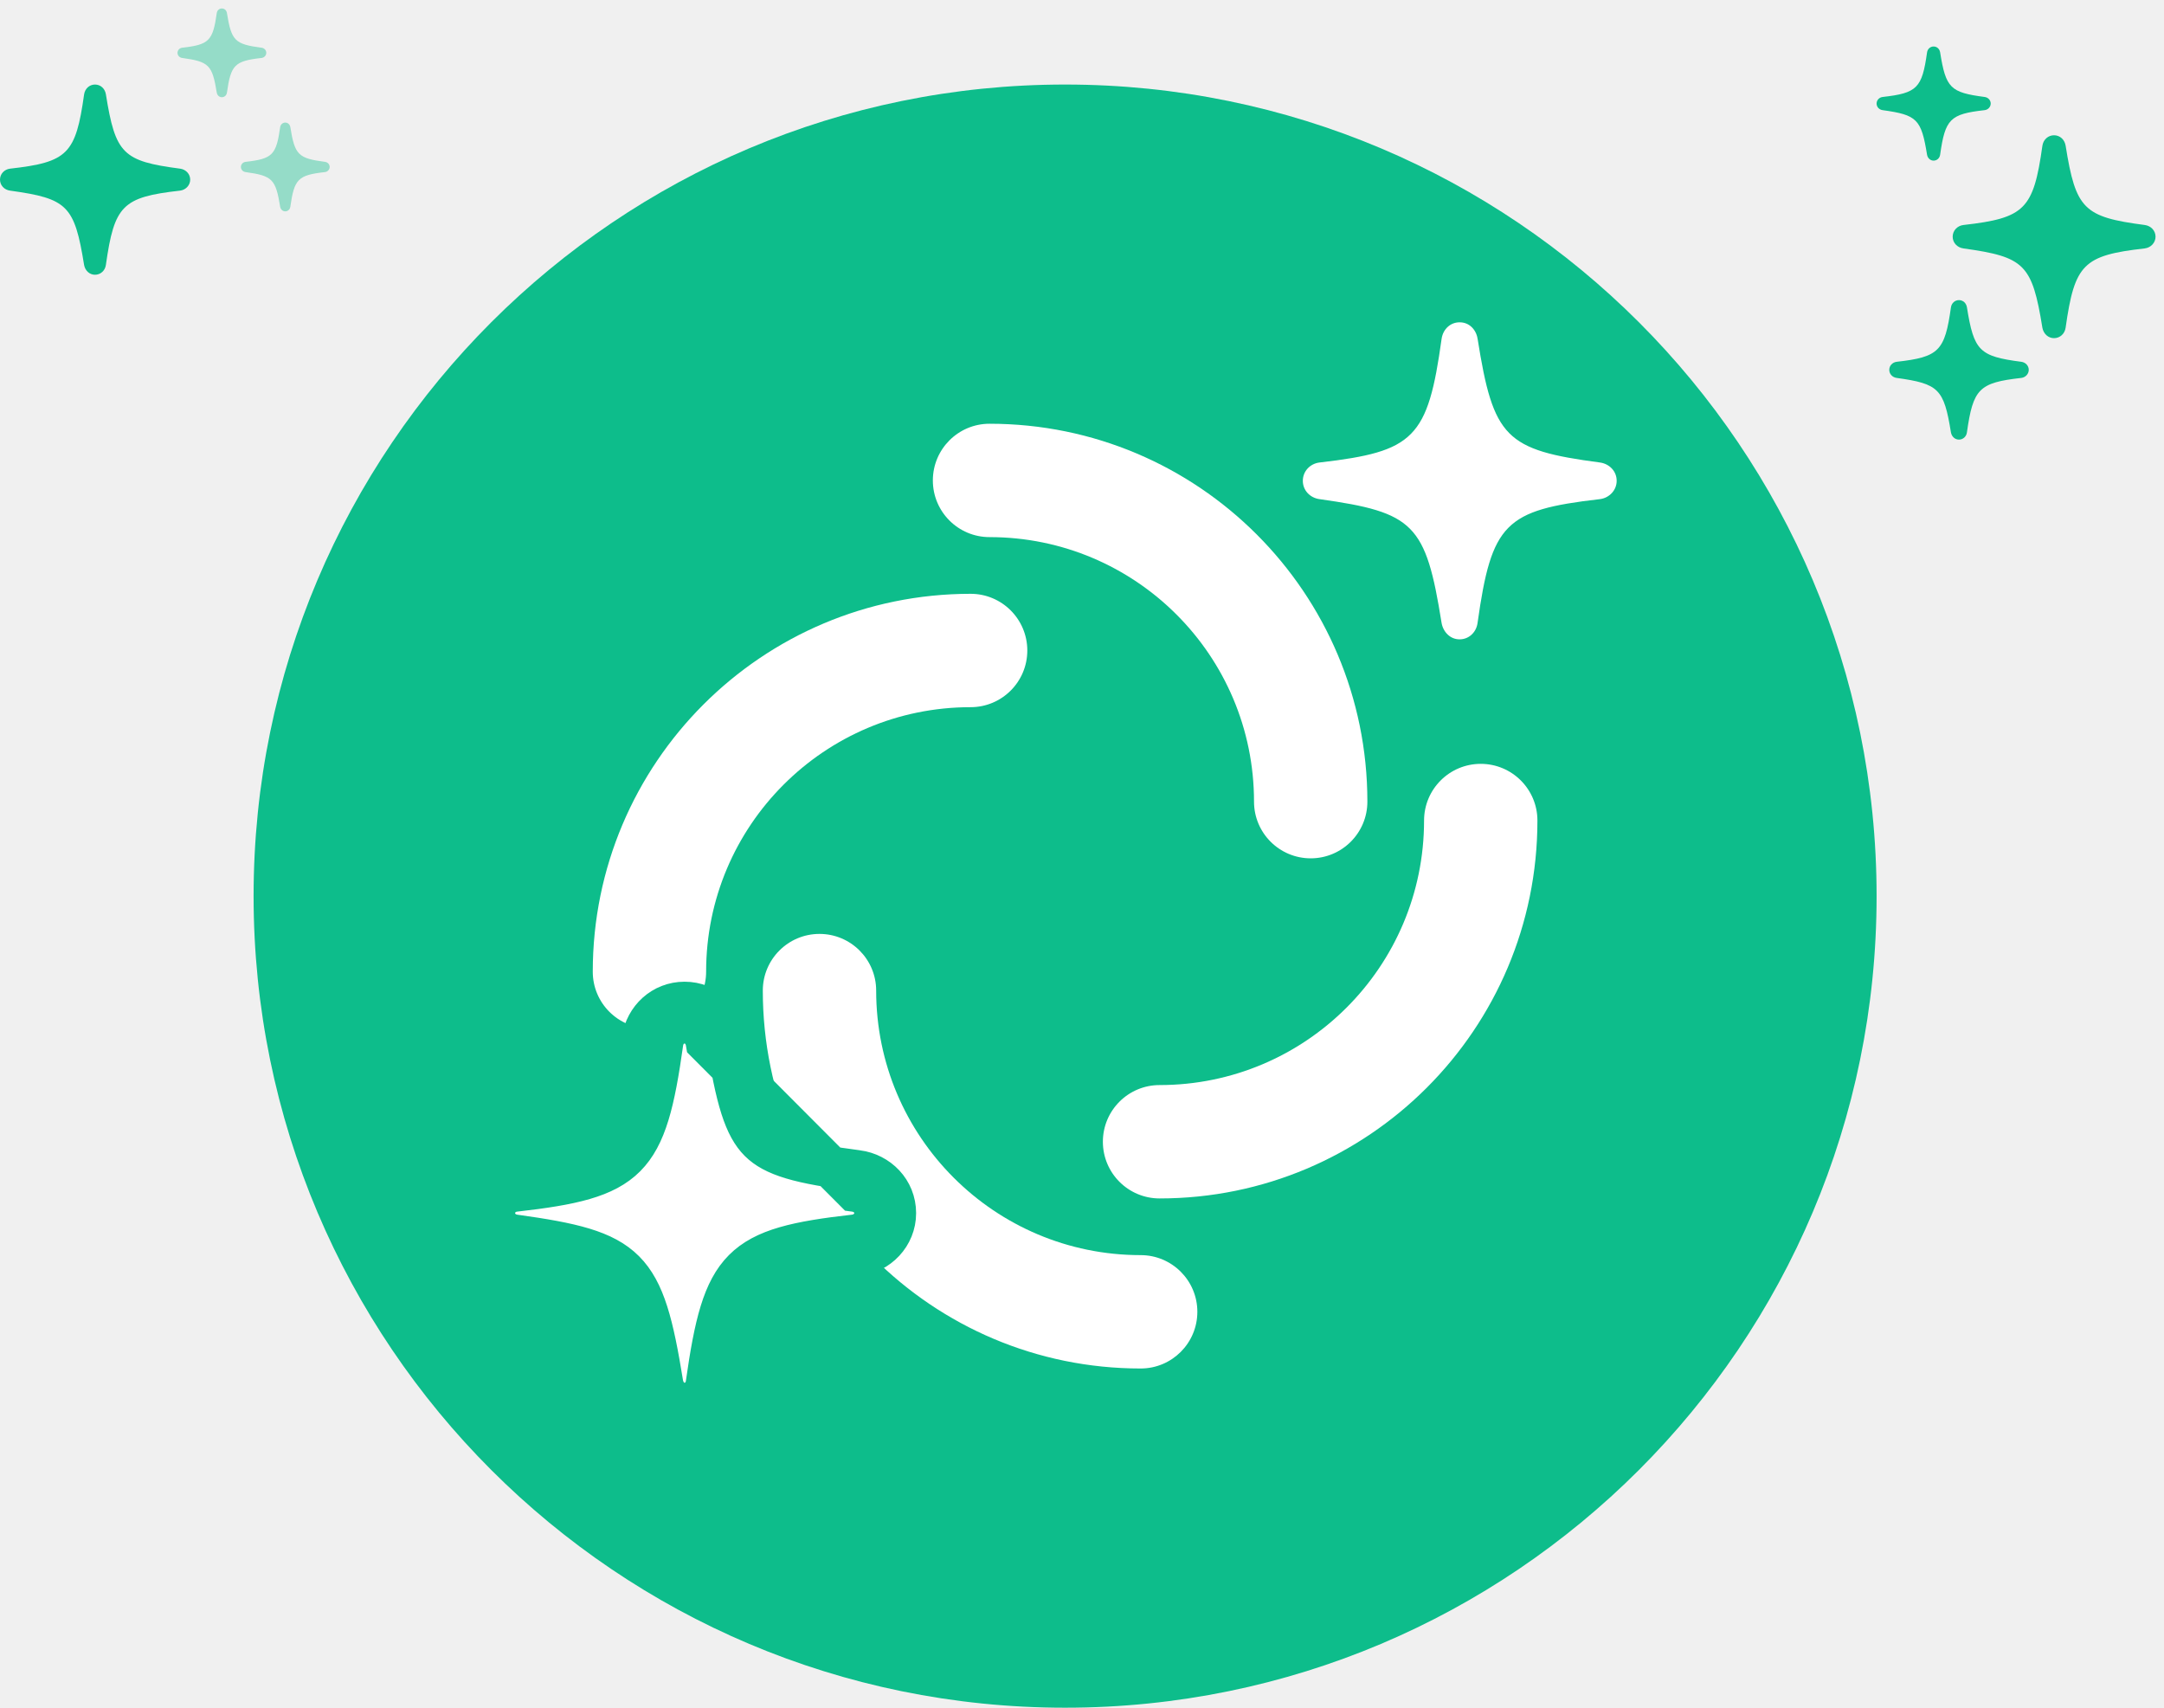
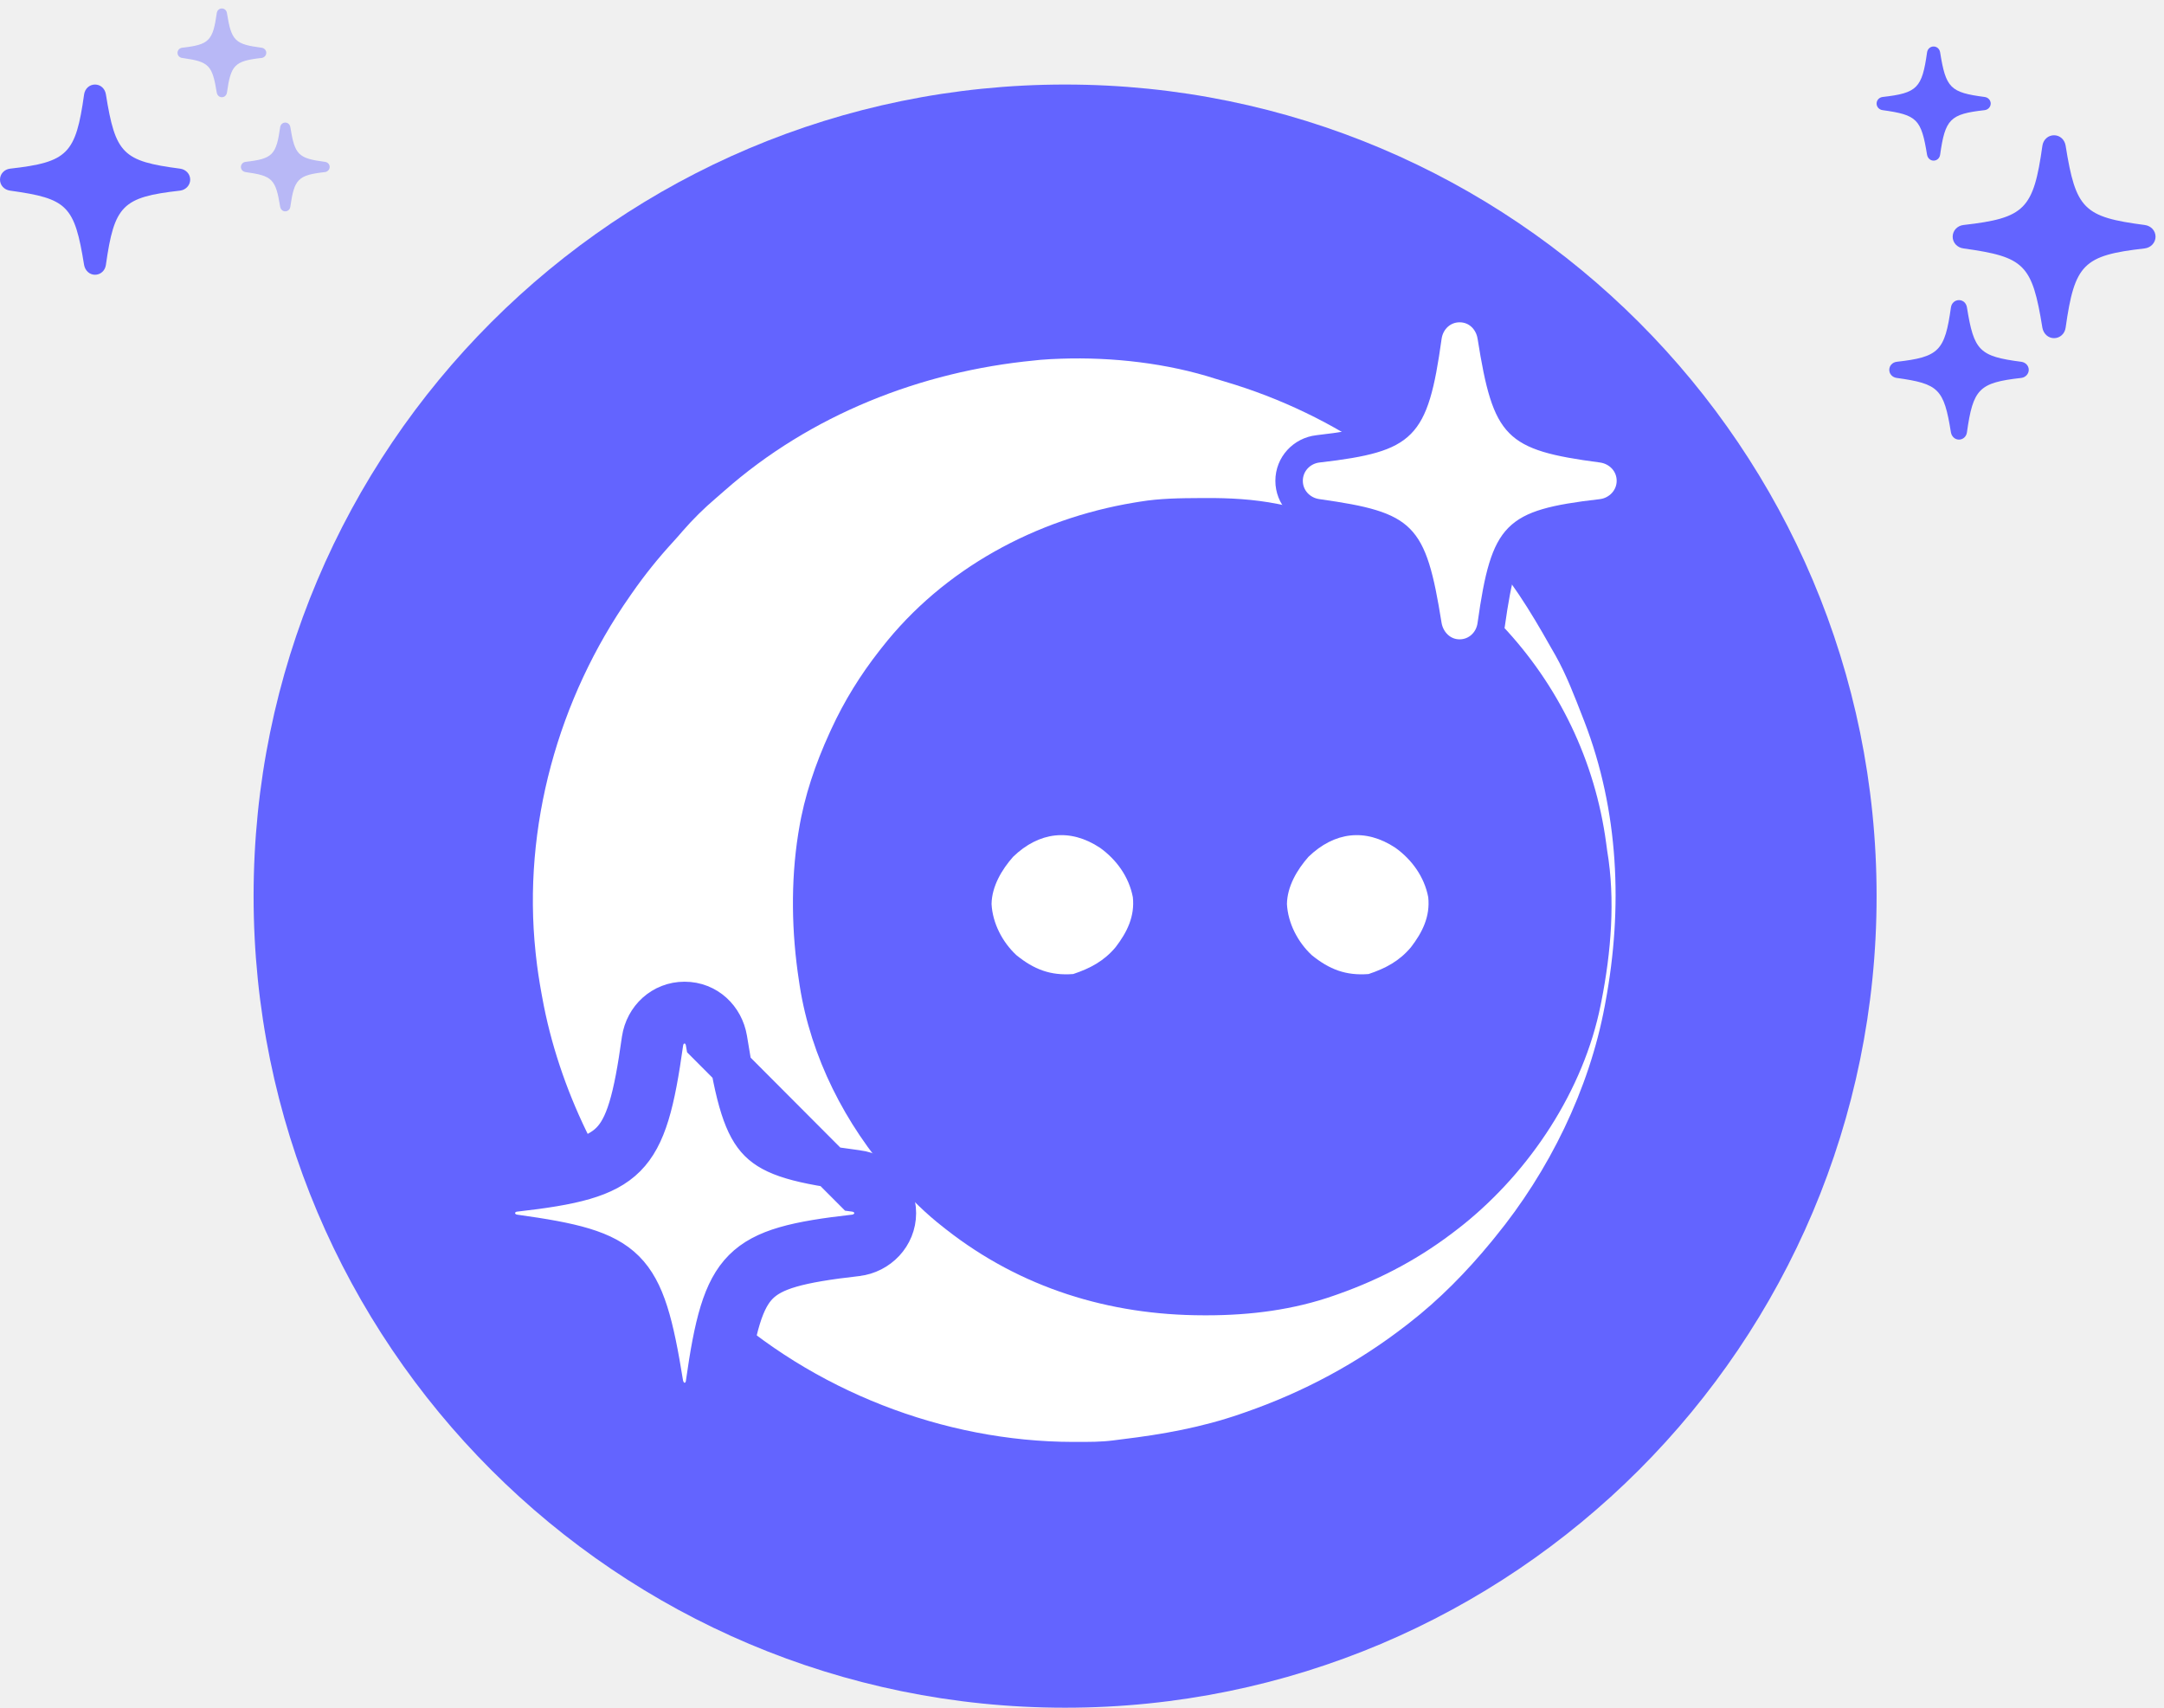
<svg xmlns="http://www.w3.org/2000/svg" width="128" height="101" viewBox="0 0 128 101" fill="none">
-   <rect x="15" y="5" width="96" height="96" rx="48" fill="#0DBD8B" />
-   <path fill-rule="evenodd" clip-rule="evenodd" d="M55.178 28.415C55.178 26.564 56.678 25.062 58.53 25.062C70.874 25.062 80.88 35.069 80.88 47.413C80.88 49.264 79.379 50.765 77.528 50.765C75.676 50.765 74.175 49.264 74.175 47.413C74.175 38.772 67.171 31.767 58.53 31.767C56.678 31.767 55.178 30.267 55.178 28.415Z" fill="white" />
-   <path fill-rule="evenodd" clip-rule="evenodd" d="M70.823 77.585C70.823 79.436 69.322 80.938 67.47 80.938C55.126 80.938 45.12 70.931 45.12 58.587C45.12 56.736 46.621 55.235 48.472 55.235C50.324 55.235 51.825 56.736 51.825 58.587C51.825 67.228 58.83 74.233 67.47 74.233C69.322 74.233 70.823 75.734 70.823 77.585Z" fill="white" />
-   <path fill-rule="evenodd" clip-rule="evenodd" d="M38.415 60.823C36.563 60.823 35.062 59.322 35.062 57.47C35.062 45.127 45.069 35.12 57.413 35.12C59.264 35.12 60.765 36.621 60.765 38.473C60.765 40.324 59.264 41.825 57.413 41.825C48.772 41.825 41.767 48.83 41.767 57.47C41.767 59.322 40.267 60.823 38.415 60.823Z" fill="white" />
-   <path fill-rule="evenodd" clip-rule="evenodd" d="M87.585 45.177C89.436 45.177 90.938 46.678 90.938 48.53C90.938 60.873 80.931 70.88 68.588 70.88C66.736 70.88 65.235 69.379 65.235 67.527C65.235 65.676 66.736 64.175 68.588 64.175C77.228 64.175 84.233 57.17 84.233 48.53C84.233 46.678 85.734 45.177 87.585 45.177Z" fill="white" />
-   <path d="M30.446 73.05C37.222 73.993 38.061 74.798 39.2 81.85C39.327 82.528 39.856 83 40.489 83C41.144 83 41.685 82.517 41.777 81.838C42.778 74.787 43.732 73.821 50.542 73.05C51.232 72.969 51.75 72.406 51.75 71.75C51.75 71.083 51.244 70.542 50.554 70.45L41.777 61.65C41.662 60.972 41.144 60.5 40.489 60.5C39.844 60.5 39.304 60.972 39.2 61.662C38.211 68.713 37.256 69.679 30.446 70.45C29.756 70.531 29.25 71.083 29.25 71.75C29.25 72.406 29.745 72.958 30.446 73.05ZM30.446 73.05L30.278 74.257C30.28 74.257 30.281 74.257 30.282 74.257M30.446 73.05L30.288 74.258C30.286 74.258 30.284 74.258 30.282 74.257M30.282 74.257C31.972 74.493 33.21 74.71 34.158 74.997C35.09 75.28 35.663 75.609 36.075 76.02C36.489 76.435 36.833 77.028 37.144 78.003C37.458 78.99 37.713 80.284 37.997 82.044L37.999 82.059L38.002 82.073C38.222 83.254 39.196 84.219 40.489 84.219C41.783 84.219 42.812 83.256 42.984 82.006C43.233 80.251 43.47 78.952 43.776 77.957C44.078 76.974 44.425 76.37 44.844 75.949C45.711 75.08 47.197 74.655 50.679 74.261L50.683 74.26C51.945 74.113 52.969 73.066 52.969 71.75C52.969 70.414 51.951 69.407 50.715 69.242L50.712 69.242C49.022 69.021 47.782 68.811 46.833 68.526C45.901 68.246 45.324 67.916 44.91 67.501C44.492 67.082 44.144 66.484 43.832 65.505C43.516 64.514 43.261 63.217 42.98 61.458L42.98 61.458L42.978 61.447C42.775 60.246 41.802 59.281 40.489 59.281C39.203 59.281 38.182 60.233 37.995 61.481L37.995 61.481L37.993 61.492C37.747 63.249 37.512 64.549 37.207 65.545C36.907 66.527 36.561 67.131 36.142 67.552C35.278 68.42 33.792 68.845 30.309 69.239L30.309 69.239L30.305 69.24C29.035 69.388 28.031 70.43 28.031 71.75C28.031 73.058 29.02 74.089 30.282 74.257Z" fill="white" stroke="#0DBD8B" stroke-width="2.438" />
-   <path d="M94.721 30.328L94.724 30.328C95.68 30.215 96.438 29.418 96.438 28.438C96.438 27.442 95.686 26.676 94.746 26.549L94.744 26.549C93.35 26.365 92.314 26.188 91.515 25.946C90.728 25.707 90.22 25.42 89.848 25.043C89.473 24.664 89.173 24.132 88.91 23.297C88.644 22.455 88.432 21.361 88.2 19.894L88.2 19.894L88.198 19.887C88.046 18.979 87.32 18.25 86.334 18.25C85.369 18.25 84.608 18.97 84.468 19.911L84.468 19.911L84.467 19.919C84.263 21.384 84.068 22.482 83.811 23.328C83.557 24.166 83.259 24.703 82.882 25.085C82.114 25.865 80.817 26.22 77.957 26.547L77.957 26.547L77.954 26.547C76.993 26.661 76.25 27.453 76.25 28.438C76.25 29.412 76.98 30.197 77.939 30.326C79.334 30.522 80.368 30.704 81.166 30.949C81.952 31.19 82.457 31.476 82.826 31.85C83.198 32.226 83.496 32.753 83.758 33.584C84.023 34.423 84.234 35.515 84.469 36.982L84.471 36.992L84.472 37.001C84.638 37.896 85.366 38.625 86.334 38.625C87.308 38.625 88.074 37.896 88.202 36.955C88.408 35.492 88.605 34.394 88.863 33.548C89.118 32.71 89.417 32.172 89.794 31.79C90.564 31.01 91.861 30.655 94.721 30.328Z" fill="white" stroke="#0DBD8B" stroke-width="1.625" />
-   <path d="M121.494 20C121.844 20 122.132 19.742 122.181 19.38C122.715 15.62 123.224 15.104 126.856 14.693C127.224 14.65 127.5 14.35 127.5 14C127.5 13.644 127.23 13.356 126.862 13.307C123.248 12.834 122.782 12.374 122.181 8.614C122.12 8.252 121.844 8 121.494 8C121.15 8 120.862 8.252 120.807 8.62C120.279 12.38 119.77 12.896 116.138 13.307C115.77 13.35 115.5 13.644 115.5 14C115.5 14.35 115.764 14.644 116.138 14.693C119.752 15.196 120.199 15.626 120.807 19.387C120.874 19.748 121.156 20 121.494 20Z" fill="#0DBD8B" />
-   <path d="M114.372 9.5C114.568 9.5 114.73 9.355 114.758 9.151C115.058 7.036 115.345 6.746 117.388 6.515C117.595 6.491 117.75 6.322 117.75 6.125C117.75 5.925 117.598 5.763 117.391 5.735C115.359 5.469 115.096 5.211 114.758 3.095C114.724 2.891 114.568 2.75 114.372 2.75C114.178 2.75 114.016 2.891 113.985 3.099C113.688 5.214 113.402 5.504 111.359 5.735C111.152 5.759 111 5.925 111 6.125C111 6.322 111.148 6.487 111.359 6.515C113.391 6.798 113.643 7.039 113.985 9.155C114.023 9.359 114.182 9.5 114.372 9.5Z" fill="#0DBD8B" />
-   <path d="M115.871 26C116.111 26 116.309 25.823 116.343 25.574C116.71 22.988 117.06 22.634 119.557 22.352C119.81 22.322 120 22.115 120 21.875C120 21.63 119.814 21.432 119.561 21.398C117.077 21.074 116.757 20.757 116.343 18.172C116.301 17.923 116.111 17.75 115.871 17.75C115.635 17.75 115.436 17.923 115.398 18.176C115.036 20.762 114.686 21.116 112.189 21.398C111.936 21.428 111.75 21.63 111.75 21.875C111.75 22.115 111.931 22.318 112.189 22.352C114.673 22.698 114.981 22.993 115.398 25.578C115.445 25.827 115.639 26 115.871 26Z" fill="#0DBD8B" />
-   <path d="M5.619 16.25C5.947 16.25 6.217 16.008 6.263 15.669C6.764 12.143 7.241 11.66 10.646 11.275C10.991 11.235 11.25 10.953 11.25 10.625C11.25 10.291 10.997 10.021 10.652 9.975C7.264 9.532 6.827 9.101 6.263 5.575C6.206 5.236 5.947 5 5.619 5C5.297 5 5.027 5.236 4.975 5.581C4.48 9.107 4.003 9.59 0.598 9.975C0.253 10.015 0 10.291 0 10.625C0 10.953 0.247 11.229 0.598 11.275C3.986 11.746 4.406 12.149 4.975 15.675C5.038 16.014 5.303 16.25 5.619 16.25Z" fill="#0DBD8B" />
-   <path opacity="0.4" d="M13.122 5.75C13.275 5.75 13.402 5.637 13.423 5.479C13.656 3.834 13.879 3.608 15.468 3.428C15.629 3.41 15.75 3.278 15.75 3.125C15.75 2.969 15.632 2.843 15.471 2.822C13.89 2.615 13.686 2.414 13.423 0.768C13.396 0.61 13.275 0.5 13.122 0.5C12.972 0.5 12.846 0.61 12.822 0.771C12.591 2.416 12.368 2.642 10.779 2.822C10.618 2.84 10.5 2.969 10.5 3.125C10.5 3.278 10.615 3.407 10.779 3.428C12.36 3.648 12.556 3.836 12.822 5.482C12.851 5.64 12.975 5.75 13.122 5.75Z" fill="#0DBD8B" />
-   <path opacity="0.4" d="M16.872 12.5C17.025 12.5 17.151 12.387 17.173 12.229C17.406 10.584 17.629 10.358 19.218 10.178C19.379 10.159 19.5 10.028 19.5 9.875C19.5 9.719 19.382 9.593 19.221 9.572C17.64 9.365 17.436 9.164 17.173 7.518C17.146 7.36 17.025 7.25 16.872 7.25C16.722 7.25 16.596 7.36 16.572 7.521C16.341 9.166 16.118 9.392 14.529 9.572C14.368 9.59 14.25 9.719 14.25 9.875C14.25 10.028 14.365 10.157 14.529 10.178C16.11 10.398 16.306 10.586 16.572 12.232C16.601 12.39 16.725 12.5 16.872 12.5Z" fill="#0DBD8B" />
+   <rect x="15" y="5" width="96" height="96" rx="48" fill="#6364ff" />
+   <svg x="15" y="5" width="96" height="96" viewBox="0 0 1000 1000">
+     <path d="M0 0 C31.54 -1.063 65.443 2.742 95.51 12.479 C97.377 13.075 99.258 13.627 101.139 14.177 C135.181 24.248 167.38 39.736 196.452 60.099 C196.992 60.47 197.532 60.842 198.088 61.225 C206.994 67.356 215.338 73.955 223.452 81.099 C224.291 81.837 225.13 82.576 225.995 83.337 C228.499 85.571 230.978 87.831 233.452 90.099 C234.005 90.602 234.559 91.105 235.129 91.624 C247.815 103.161 247.815 103.161 252.713 109.056 C254.863 111.583 257.163 113.946 259.452 116.349 C276.178 134.329 289.22 155.604 301.219 176.916 C302.31 178.847 303.419 180.767 304.534 182.685 C311.409 194.923 316.362 208.042 321.452 221.099 C321.742 221.841 322.032 222.583 322.332 223.347 C343.683 278.518 346.164 338.439 335.452 396.099 C335.294 396.956 335.137 397.814 334.975 398.697 C325.349 450.316 300.627 500.588 267.452 541.099 C266.22 542.617 266.22 542.617 264.963 544.165 C249.934 562.436 233.155 579.577 214.452 594.099 C213.874 594.549 213.296 595 212.7 595.464 C182.681 618.757 149.333 636.648 113.452 649.099 C112.428 649.456 111.404 649.813 110.349 650.181 C86.507 658.406 62.525 662.712 37.558 665.723 C35.748 665.942 33.938 666.17 32.132 666.42 C24.671 667.401 17.152 667.342 9.639 667.349 C8.52 667.35 8.52 667.35 7.378 667.351 C-72.606 667.237 -153.186 635.597 -212.005 581.423 C-214.112 579.498 -216.249 577.633 -218.423 575.786 C-227.09 568.245 -235.157 559.884 -242.548 551.099 C-243.342 550.194 -244.136 549.289 -244.955 548.356 C-282.203 505.67 -309.57 449.561 -319.673 393.661 C-319.839 392.76 -320.006 391.859 -320.177 390.93 C-321.55 383.348 -322.732 375.763 -323.548 368.099 C-323.639 367.267 -323.729 366.435 -323.822 365.578 C-331.936 288.643 -309.884 209.321 -265.548 146.099 C-264.975 145.273 -264.975 145.273 -264.39 144.43 C-256.582 133.198 -248.154 122.721 -238.88 112.649 C-236.913 110.498 -235.003 108.316 -233.111 106.099 C-226.872 98.933 -220.039 92.172 -212.802 86.017 C-211.042 84.519 -209.304 82.995 -207.576 81.462 C-154.552 34.662 -86.443 7.838 -16.548 1.099 C-15.255 0.965 -13.962 0.831 -12.63 0.692 C-8.422 0.316 -4.221 0.163 0 0 Z M48.452 88.099 C47.321 88.282 46.19 88.465 45.024 88.653 C-15.403 98.708 -72.439 129.319 -110.548 178.099 C-111.006 178.68 -111.464 179.261 -111.936 179.86 C-123.683 194.848 -133.579 210.798 -141.548 228.099 C-142.093 229.279 -142.093 229.279 -142.649 230.484 C-151.371 249.597 -158.14 269.33 -161.548 290.099 C-161.698 290.998 -161.847 291.898 -162.001 292.825 C-166.675 322.399 -166.076 353.547 -161.548 383.099 C-161.315 384.661 -161.315 384.661 -161.077 386.256 C-154.189 430.344 -132.972 471.847 -103.548 505.099 C-102.789 505.969 -102.03 506.839 -101.248 507.735 C-92.414 517.73 -83.09 526.916 -72.548 535.099 C-71.97 535.554 -71.391 536.008 -70.795 536.477 C-24.908 572.449 29.646 589.296 87.639 589.349 C88.424 589.35 89.208 589.351 90.017 589.352 C116.652 589.329 143.257 586.002 168.452 577.099 C169.231 576.826 170.009 576.553 170.812 576.271 C197.876 566.67 221.878 553.764 244.452 536.099 C245.933 534.94 245.933 534.94 247.444 533.759 C288.945 500.498 321.943 450.704 332.452 398.099 C332.607 397.323 332.763 396.547 332.923 395.748 C338.817 365.798 341.59 333.382 336.452 303.099 C336.238 301.549 336.03 299.998 335.827 298.446 C329.041 247.808 306.575 201.196 271.452 164.099 C270.3 162.749 269.154 161.395 268.014 160.036 C259.682 150.502 249.533 142.687 239.452 135.099 C238.497 134.375 238.497 134.375 237.523 133.637 C207.824 111.323 172.765 97.267 136.452 90.099 C135.475 89.896 134.497 89.694 133.491 89.485 C118.584 86.553 103.792 85.75 88.639 85.849 C87.315 85.854 87.315 85.854 85.964 85.86 C73.365 85.923 60.908 86.03 48.452 88.099 Z" transform="translate(497.5483,168.9014)" fill="white" />
+     <path d="M0 0 C10.204 7.289 17.908 17.961 20.289 30.469 C21.57 42.313 16.716 52.091 9.664 61.277 C2.558 69.784 -5.965 74.319 -16.457 77.816 C-30.436 78.923 -40.68 74.962 -51.496 66.156 C-60.12 58.121 -66.143 46.476 -66.77 34.691 C-66.59 23.819 -60.525 13.56 -53.496 5.594 C-37.524 -9.815 -18.422 -12.164 0 0 Z" transform="translate(703.457,470.1836)" fill="white" />
+     <path d="M0 0 C10.204 7.289 17.908 17.961 20.289 30.469 C21.57 42.313 16.716 52.091 9.664 61.277 C2.558 69.784 -5.965 74.319 -16.457 77.816 C-30.436 78.923 -40.68 74.962 -51.496 66.156 C-60.12 58.121 -66.143 46.476 -66.77 34.691 C-66.59 23.819 -60.525 13.56 -53.496 5.594 C-37.524 -9.815 -18.422 -12.164 0 0 Z" transform="translate(521.457,470.1836)" fill="white" />
+   </svg>
+   <path d="M30.446 73.05C37.222 73.993 38.061 74.798 39.2 81.85C39.327 82.528 39.856 83 40.489 83C41.144 83 41.685 82.517 41.777 81.838C42.778 74.787 43.732 73.821 50.542 73.05C51.232 72.969 51.75 72.406 51.75 71.75C51.75 71.083 51.244 70.542 50.554 70.45L41.777 61.65C41.662 60.972 41.144 60.5 40.489 60.5C39.844 60.5 39.304 60.972 39.2 61.662C38.211 68.713 37.256 69.679 30.446 70.45C29.756 70.531 29.25 71.083 29.25 71.75C29.25 72.406 29.745 72.958 30.446 73.05ZM30.446 73.05L30.278 74.257C30.28 74.257 30.281 74.257 30.282 74.257M30.446 73.05L30.288 74.258C30.286 74.258 30.284 74.258 30.282 74.257M30.282 74.257C31.972 74.493 33.21 74.71 34.158 74.997C35.09 75.28 35.663 75.609 36.075 76.02C36.489 76.435 36.833 77.028 37.144 78.003C37.458 78.99 37.713 80.284 37.997 82.044L37.999 82.059L38.002 82.073C38.222 83.254 39.196 84.219 40.489 84.219C41.783 84.219 42.812 83.256 42.984 82.006C43.233 80.251 43.47 78.952 43.776 77.957C44.078 76.974 44.425 76.37 44.844 75.949C45.711 75.08 47.197 74.655 50.679 74.261L50.683 74.26C51.945 74.113 52.969 73.066 52.969 71.75C52.969 70.414 51.951 69.407 50.715 69.242L50.712 69.242C49.022 69.021 47.782 68.811 46.833 68.526C45.901 68.246 45.324 67.916 44.91 67.501C44.492 67.082 44.144 66.484 43.832 65.505C43.516 64.514 43.261 63.217 42.98 61.458L42.98 61.458L42.978 61.447C42.775 60.246 41.802 59.281 40.489 59.281C39.203 59.281 38.182 60.233 37.995 61.481L37.995 61.481L37.993 61.492C37.747 63.249 37.512 64.549 37.207 65.545C36.907 66.527 36.561 67.131 36.142 67.552C35.278 68.42 33.792 68.845 30.309 69.239L30.309 69.239L30.305 69.24C29.035 69.388 28.031 70.43 28.031 71.75C28.031 73.058 29.02 74.089 30.282 74.257Z" fill="white" stroke="#6364ff" stroke-width="2.438" />
+   <path d="M94.721 30.328L94.724 30.328C95.68 30.215 96.438 29.418 96.438 28.438C96.438 27.442 95.686 26.676 94.746 26.549L94.744 26.549C93.35 26.365 92.314 26.188 91.515 25.946C90.728 25.707 90.22 25.42 89.848 25.043C89.473 24.664 89.173 24.132 88.91 23.297C88.644 22.455 88.432 21.361 88.2 19.894L88.2 19.894L88.198 19.887C88.046 18.979 87.32 18.25 86.334 18.25C85.369 18.25 84.608 18.97 84.468 19.911L84.468 19.911L84.467 19.919C84.263 21.384 84.068 22.482 83.811 23.328C83.557 24.166 83.259 24.703 82.882 25.085C82.114 25.865 80.817 26.22 77.957 26.547L77.957 26.547L77.954 26.547C76.993 26.661 76.25 27.453 76.25 28.438C76.25 29.412 76.98 30.197 77.939 30.326C79.334 30.522 80.368 30.704 81.166 30.949C81.952 31.19 82.457 31.476 82.826 31.85C83.198 32.226 83.496 32.753 83.758 33.584C84.023 34.423 84.234 35.515 84.469 36.982L84.471 36.992L84.472 37.001C84.638 37.896 85.366 38.625 86.334 38.625C87.308 38.625 88.074 37.896 88.202 36.955C88.408 35.492 88.605 34.394 88.863 33.548C89.118 32.71 89.417 32.172 89.794 31.79C90.564 31.01 91.861 30.655 94.721 30.328Z" fill="white" stroke="#6364ff" stroke-width="1.625" />
+   <path d="M121.494 20C121.844 20 122.132 19.742 122.181 19.38C122.715 15.62 123.224 15.104 126.856 14.693C127.224 14.65 127.5 14.35 127.5 14C127.5 13.644 127.23 13.356 126.862 13.307C123.248 12.834 122.782 12.374 122.181 8.614C122.12 8.252 121.844 8 121.494 8C121.15 8 120.862 8.252 120.807 8.62C120.279 12.38 119.77 12.896 116.138 13.307C115.77 13.35 115.5 13.644 115.5 14C115.5 14.35 115.764 14.644 116.138 14.693C119.752 15.196 120.199 15.626 120.807 19.387C120.874 19.748 121.156 20 121.494 20Z" fill="#6364ff" />
+   <path d="M114.372 9.5C114.568 9.5 114.73 9.355 114.758 9.151C115.058 7.036 115.345 6.746 117.388 6.515C117.595 6.491 117.75 6.322 117.75 6.125C117.75 5.925 117.598 5.763 117.391 5.735C115.359 5.469 115.096 5.211 114.758 3.095C114.724 2.891 114.568 2.75 114.372 2.75C114.178 2.75 114.016 2.891 113.985 3.099C113.688 5.214 113.402 5.504 111.359 5.735C111.152 5.759 111 5.925 111 6.125C111 6.322 111.148 6.487 111.359 6.515C113.391 6.798 113.643 7.039 113.985 9.155C114.023 9.359 114.182 9.5 114.372 9.5Z" fill="#6364ff" />
+   <path d="M115.871 26C116.111 26 116.309 25.823 116.343 25.574C116.71 22.988 117.06 22.634 119.557 22.352C119.81 22.322 120 22.115 120 21.875C120 21.63 119.814 21.432 119.561 21.398C117.077 21.074 116.757 20.757 116.343 18.172C116.301 17.923 116.111 17.75 115.871 17.75C115.635 17.75 115.436 17.923 115.398 18.176C115.036 20.762 114.686 21.116 112.189 21.398C111.936 21.428 111.75 21.63 111.75 21.875C111.75 22.115 111.931 22.318 112.189 22.352C114.673 22.698 114.981 22.993 115.398 25.578C115.445 25.827 115.639 26 115.871 26Z" fill="#6364ff" />
+   <path d="M5.619 16.25C5.947 16.25 6.217 16.008 6.263 15.669C6.764 12.143 7.241 11.66 10.646 11.275C10.991 11.235 11.25 10.953 11.25 10.625C11.25 10.291 10.997 10.021 10.652 9.975C7.264 9.532 6.827 9.101 6.263 5.575C6.206 5.236 5.947 5 5.619 5C5.297 5 5.027 5.236 4.975 5.581C4.48 9.107 4.003 9.59 0.598 9.975C0.253 10.015 0 10.291 0 10.625C0 10.953 0.247 11.229 0.598 11.275C3.986 11.746 4.406 12.149 4.975 15.675C5.038 16.014 5.303 16.25 5.619 16.25Z" fill="#6364ff" />
+   <path opacity="0.4" d="M13.122 5.75C13.275 5.75 13.402 5.637 13.423 5.479C13.656 3.834 13.879 3.608 15.468 3.428C15.629 3.41 15.75 3.278 15.75 3.125C15.75 2.969 15.632 2.843 15.471 2.822C13.89 2.615 13.686 2.414 13.423 0.768C13.396 0.61 13.275 0.5 13.122 0.5C12.972 0.5 12.846 0.61 12.822 0.771C12.591 2.416 12.368 2.642 10.779 2.822C10.618 2.84 10.5 2.969 10.5 3.125C10.5 3.278 10.615 3.407 10.779 3.428C12.36 3.648 12.556 3.836 12.822 5.482C12.851 5.64 12.975 5.75 13.122 5.75Z" fill="#6364ff" />
+   <path opacity="0.4" d="M16.872 12.5C17.025 12.5 17.151 12.387 17.173 12.229C17.406 10.584 17.629 10.358 19.218 10.178C19.379 10.159 19.5 10.028 19.5 9.875C19.5 9.719 19.382 9.593 19.221 9.572C17.64 9.365 17.436 9.164 17.173 7.518C17.146 7.36 17.025 7.25 16.872 7.25C16.722 7.25 16.596 7.36 16.572 7.521C16.341 9.166 16.118 9.392 14.529 9.572C14.368 9.59 14.25 9.719 14.25 9.875C14.25 10.028 14.365 10.157 14.529 10.178C16.11 10.398 16.306 10.586 16.572 12.232C16.601 12.39 16.725 12.5 16.872 12.5Z" fill="#6364ff" />
</svg>
